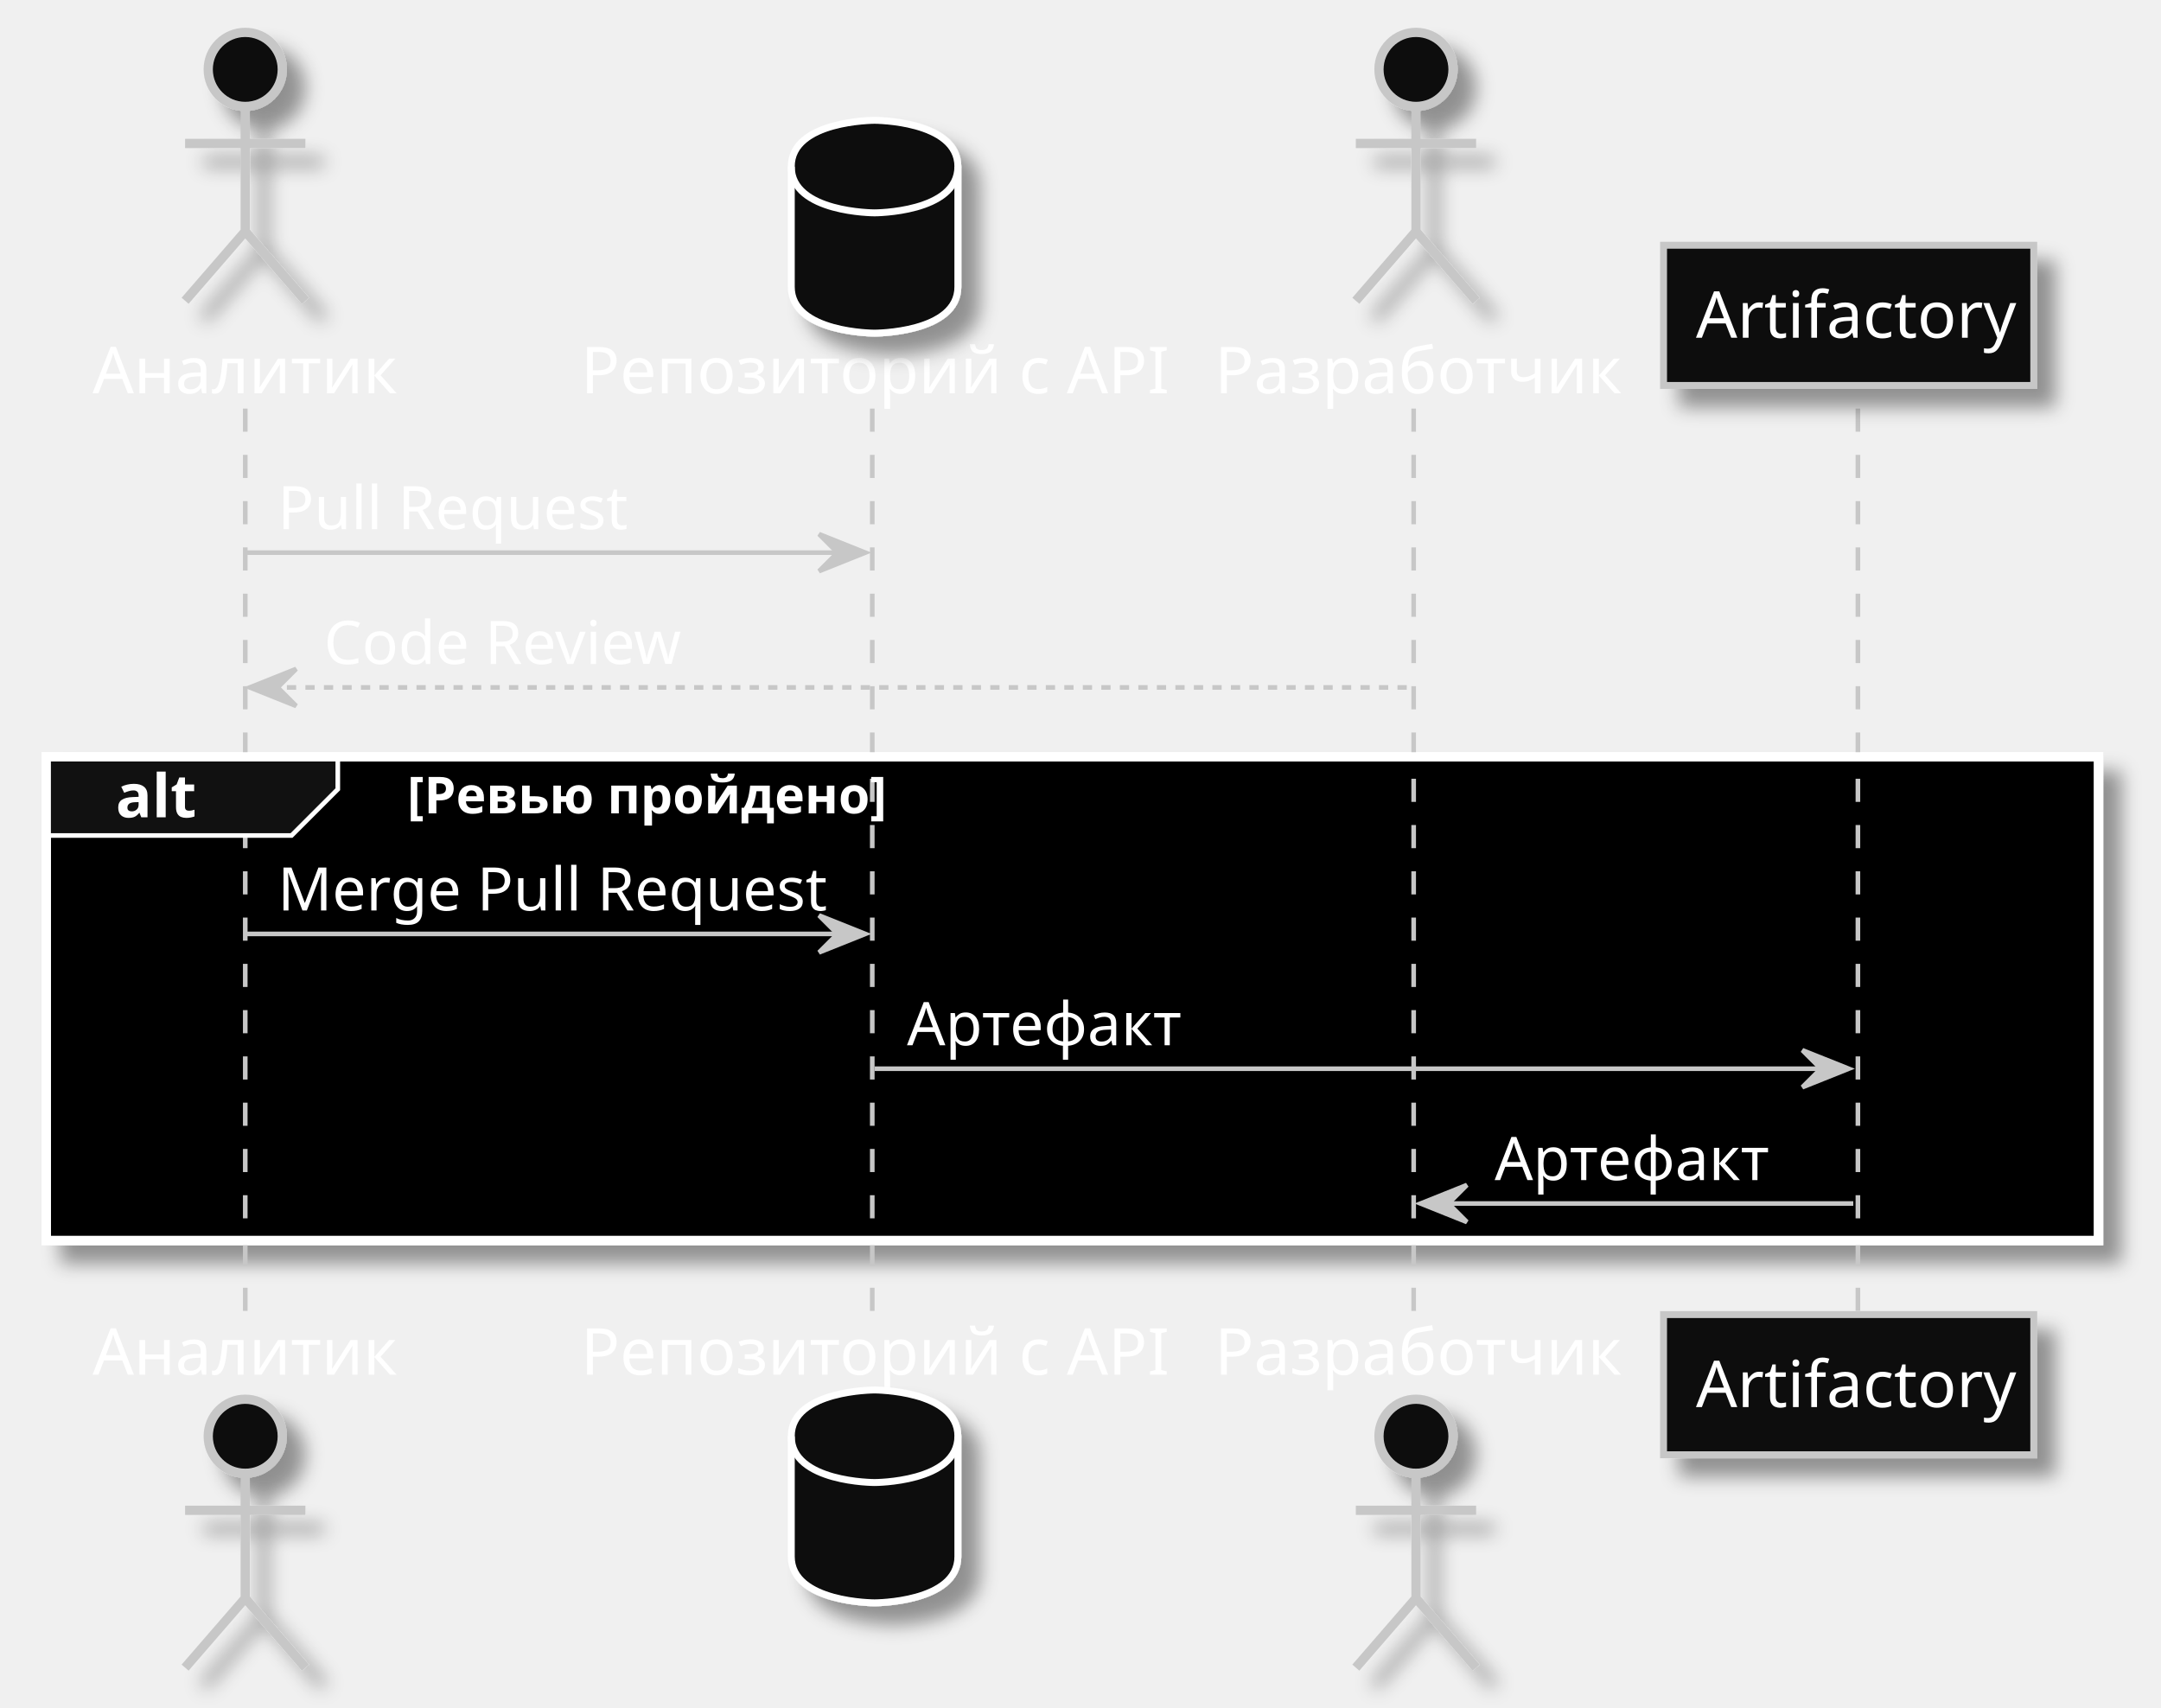
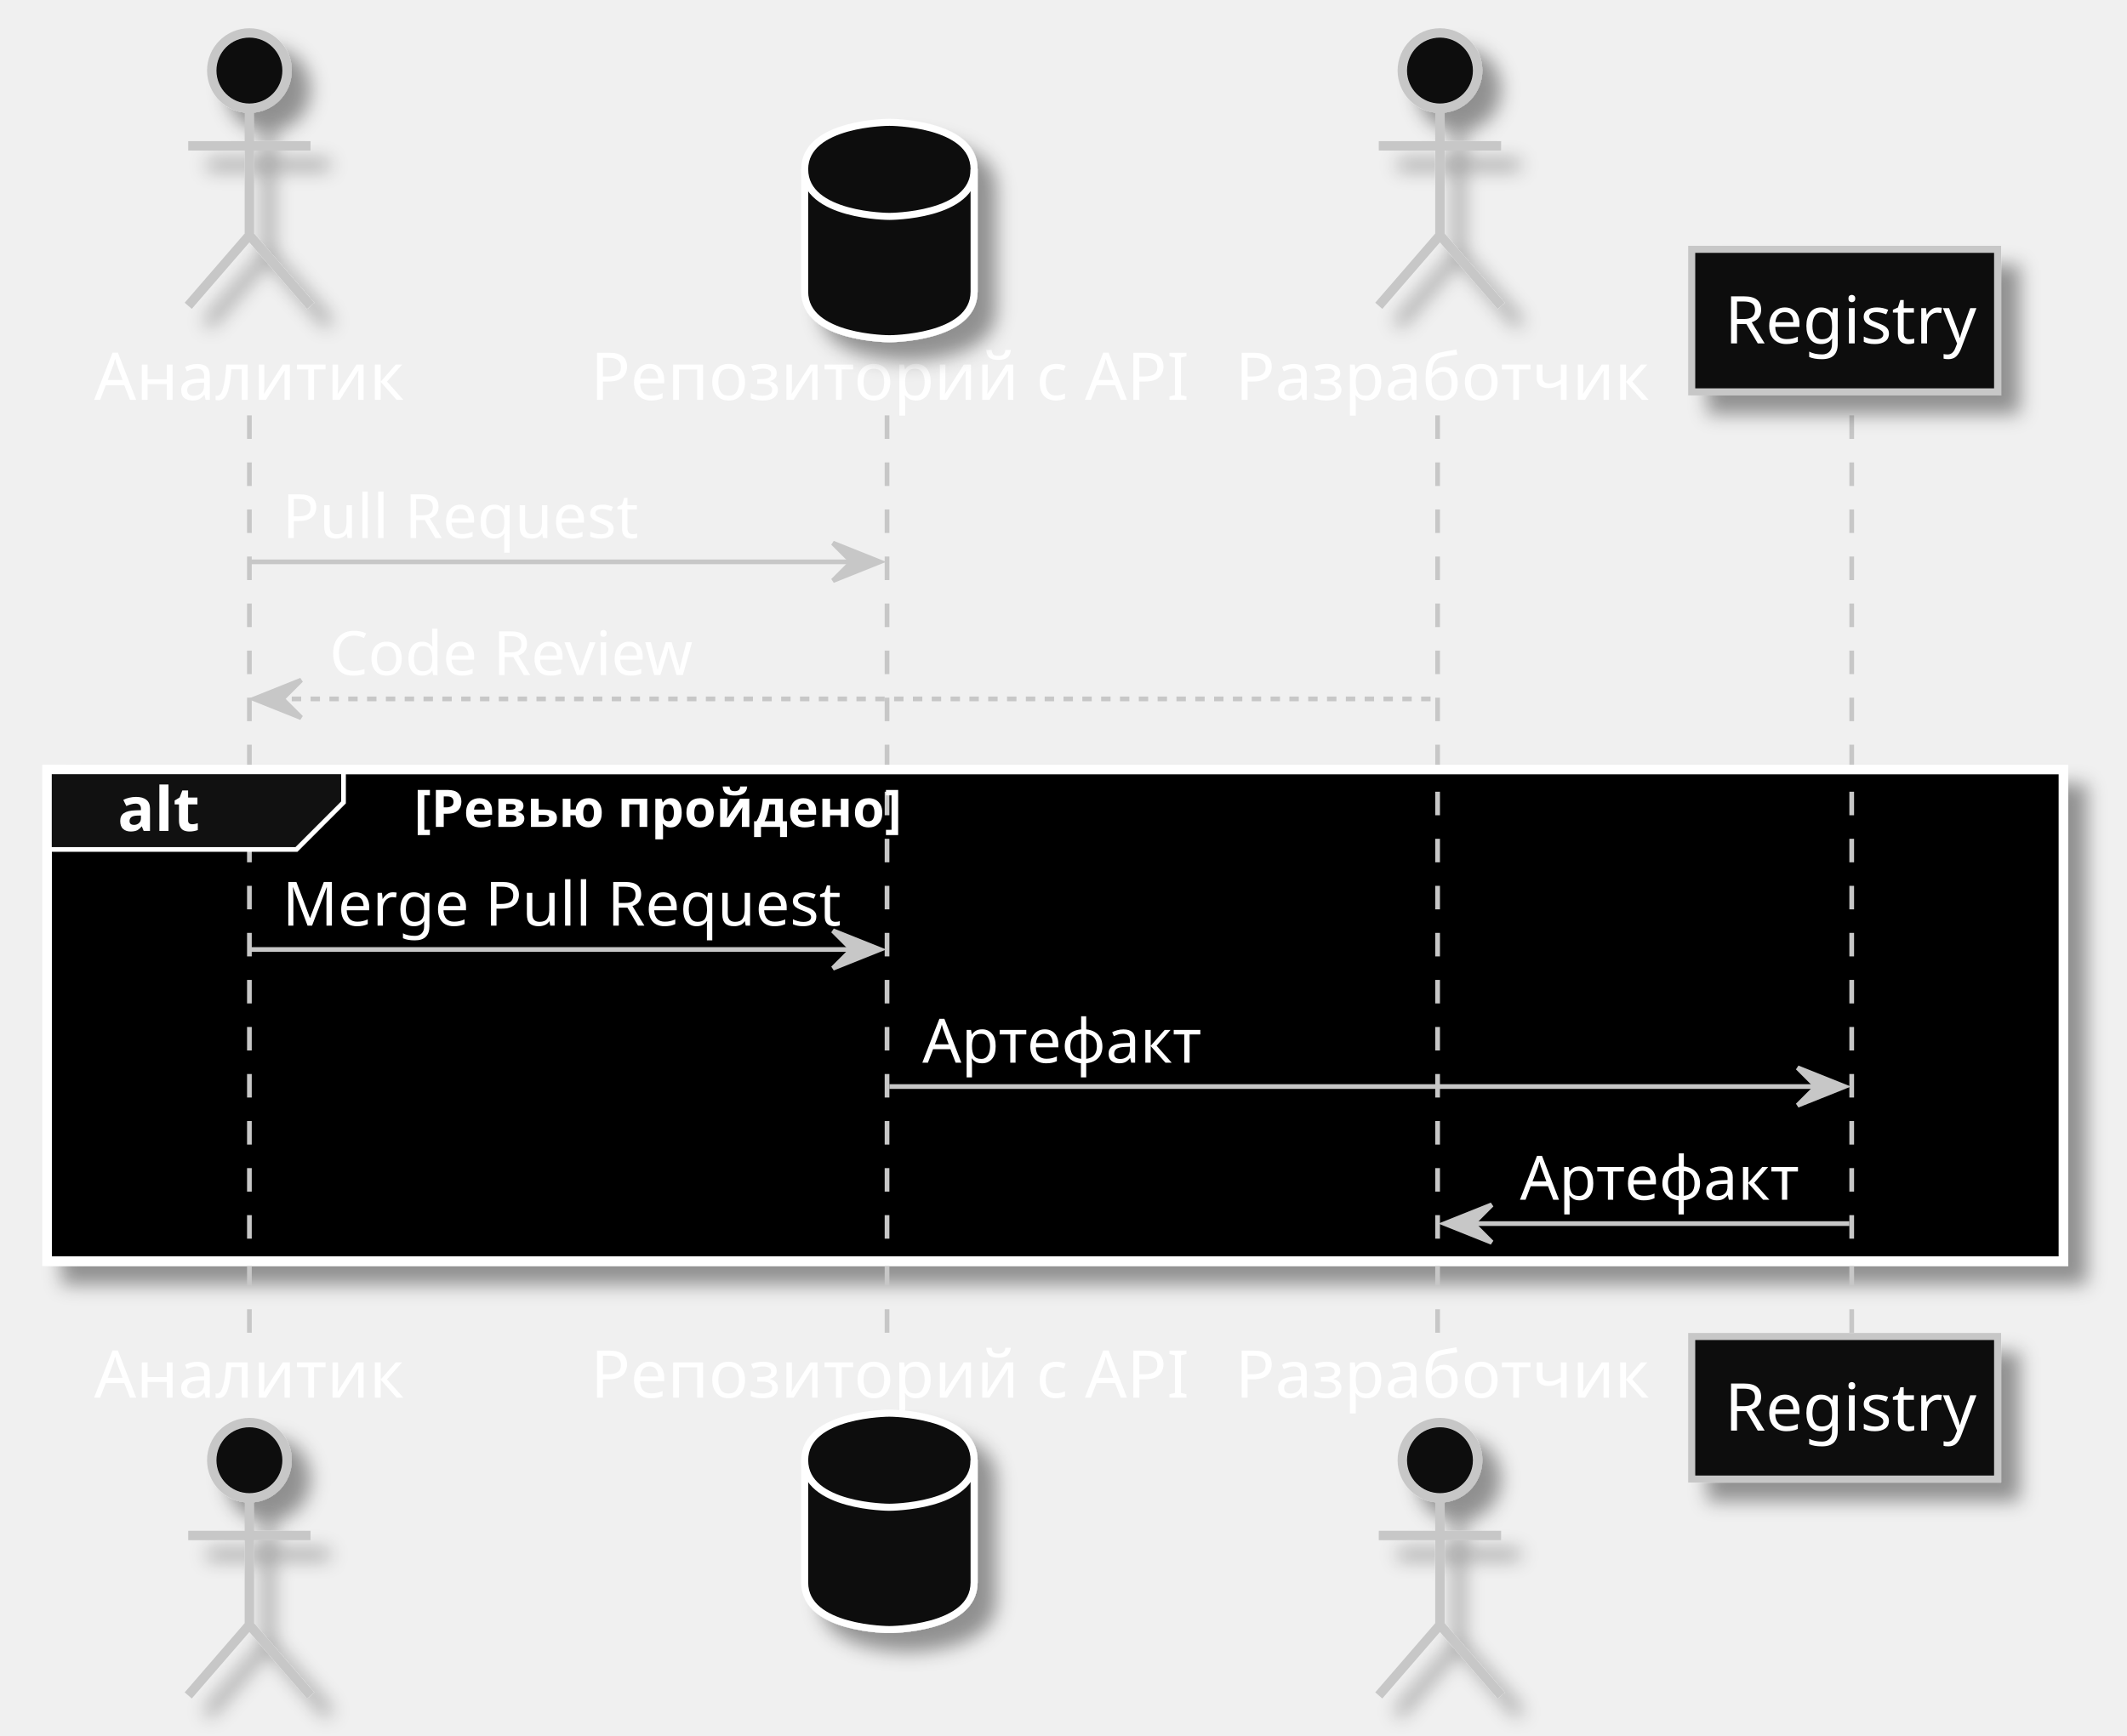
- <svg xmlns="http://www.w3.org/2000/svg" contentScriptType="application/ecmascript" contentStyleType="text/css" height="369px" preserveAspectRatio="none" style="width:467px;height:369px;background:#000000;" version="1.1" viewBox="0 0 467 369" width="467px" zoomAndPan="magnify">
+ <svg xmlns="http://www.w3.org/2000/svg" contentScriptType="application/ecmascript" contentStyleType="text/css" height="369px" preserveAspectRatio="none" style="width:452px;height:369px;background:#000000;" version="1.1" viewBox="0 0 452 369" width="452px" zoomAndPan="magnify">
  <defs>
-     <filter height="300%" id="fho9mz07nyb3u" width="300%" x="-1" y="-1">
+     <filter height="300%" id="f2sf8de2wq9rj" width="300%" x="-1" y="-1">
      <feGaussianBlur result="blurOut" stdDeviation="2.0" />
      <feColorMatrix in="blurOut" result="blurOut2" type="matrix" values="0 0 0 0 0 0 0 0 0 0 0 0 0 0 0 0 0 0 .4 0" />
      <feOffset dx="4.0" dy="4.0" in="blurOut2" result="blurOut3" />
      <feBlend in="SourceGraphic" in2="blurOut3" mode="normal" />
    </filter>
  </defs>
  <g>
-     <rect fill="#000000" filter="url(#fho9mz07nyb3u)" height="104.531" style="stroke:#FFFFFF;stroke-width:2.0;" width="443.5" x="10" y="163.562" />
+     <rect fill="#000000" filter="url(#f2sf8de2wq9rj)" height="104.531" style="stroke:#FFFFFF;stroke-width:2.0;" width="428.5" x="10" y="163.562" />
    <line style="stroke:#C7C7C7;stroke-width:1.0;stroke-dasharray:5.0,5.0;" x1="53" x2="53" y1="88.297" y2="285.094" />
    <line style="stroke:#C7C7C7;stroke-width:1.0;stroke-dasharray:5.0,5.0;" x1="188.5" x2="188.5" y1="88.297" y2="285.094" />
    <line style="stroke:#C7C7C7;stroke-width:1.0;stroke-dasharray:5.0,5.0;" x1="305.5" x2="305.5" y1="88.297" y2="285.094" />
-     <line style="stroke:#C7C7C7;stroke-width:1.0;stroke-dasharray:5.0,5.0;" x1="401.5" x2="401.5" y1="88.297" y2="285.094" />
+     <line style="stroke:#C7C7C7;stroke-width:1.0;stroke-dasharray:5.0,5.0;" x1="393.5" x2="393.5" y1="88.297" y2="285.094" />
    <text fill="#FFFFFF" font-family="sans-serif" font-size="14" lengthAdjust="spacingAndGlyphs" textLength="60" x="20" y="84.995">Аналитик</text>
-     <ellipse cx="53" cy="15" fill="#070707" filter="url(#fho9mz07nyb3u)" rx="8" ry="8" style="stroke:#C7C7C7;stroke-width:2.0;" />
-     <path d="M53,23 L53,50 M40,31 L66,31 M53,50 L40,65 M53,50 L66,65 " fill="none" filter="url(#fho9mz07nyb3u)" style="stroke:#C7C7C7;stroke-width:2.0;" />
+     <ellipse cx="53" cy="15" fill="#070707" filter="url(#f2sf8de2wq9rj)" rx="8" ry="8" style="stroke:#C7C7C7;stroke-width:2.0;" />
+     <path d="M53,23 L53,50 M40,31 L66,31 M53,50 L40,65 M53,50 L66,65 " fill="none" filter="url(#f2sf8de2wq9rj)" style="stroke:#C7C7C7;stroke-width:2.0;" />
    <text fill="#FFFFFF" font-family="sans-serif" font-size="14" lengthAdjust="spacingAndGlyphs" textLength="60" x="20" y="297.089">Аналитик</text>
-     <ellipse cx="53" cy="310.391" fill="#070707" filter="url(#fho9mz07nyb3u)" rx="8" ry="8" style="stroke:#C7C7C7;stroke-width:2.0;" />
-     <path d="M53,318.391 L53,345.391 M40,326.391 L66,326.391 M53,345.391 L40,360.391 M53,345.391 L66,360.391 " fill="none" filter="url(#fho9mz07nyb3u)" style="stroke:#C7C7C7;stroke-width:2.0;" />
+     <ellipse cx="53" cy="310.391" fill="#070707" filter="url(#f2sf8de2wq9rj)" rx="8" ry="8" style="stroke:#C7C7C7;stroke-width:2.0;" />
+     <path d="M53,318.391 L53,345.391 M40,326.391 L66,326.391 M53,345.391 L40,360.391 M53,345.391 L66,360.391 " fill="none" filter="url(#f2sf8de2wq9rj)" style="stroke:#C7C7C7;stroke-width:2.0;" />
    <text fill="#FFFFFF" font-family="sans-serif" font-size="14" lengthAdjust="spacingAndGlyphs" textLength="121" x="125.5" y="84.995">Репозиторий с API</text>
-     <path d="M171,36 C171,26 189,26 189,26 C189,26 207,26 207,36 L207,62 C207,72 189,72 189,72 C189,72 171,72 171,62 L171,36 " fill="#070707" filter="url(#fho9mz07nyb3u)" style="stroke:#FFFFFF;stroke-width:1.5;" />
+     <path d="M171,36 C171,26 189,26 189,26 C189,26 207,26 207,36 L207,62 C207,72 189,72 189,72 C189,72 171,72 171,62 L171,36 " fill="#070707" filter="url(#f2sf8de2wq9rj)" style="stroke:#FFFFFF;stroke-width:1.5;" />
    <path d="M171,36 C171,46 189,46 189,46 C189,46 207,46 207,36 " fill="none" style="stroke:#FFFFFF;stroke-width:1.5;" />
    <text fill="#FFFFFF" font-family="sans-serif" font-size="14" lengthAdjust="spacingAndGlyphs" textLength="121" x="125.5" y="297.089">Репозиторий с API</text>
-     <path d="M171,310.391 C171,300.391 189,300.391 189,300.391 C189,300.391 207,300.391 207,310.391 L207,336.391 C207,346.391 189,346.391 189,346.391 C189,346.391 171,346.391 171,336.391 L171,310.391 " fill="#070707" filter="url(#fho9mz07nyb3u)" style="stroke:#FFFFFF;stroke-width:1.5;" />
+     <path d="M171,310.391 C171,300.391 189,300.391 189,300.391 C189,300.391 207,300.391 207,310.391 L207,336.391 C207,346.391 189,346.391 189,346.391 C189,346.391 171,346.391 171,336.391 L171,310.391 " fill="#070707" filter="url(#f2sf8de2wq9rj)" style="stroke:#FFFFFF;stroke-width:1.5;" />
    <path d="M171,310.391 C171,320.391 189,320.391 189,320.391 C189,320.391 207,320.391 207,310.391 " fill="none" style="stroke:#FFFFFF;stroke-width:1.5;" />
    <text fill="#FFFFFF" font-family="sans-serif" font-size="14" lengthAdjust="spacingAndGlyphs" textLength="81" x="262.5" y="84.995">Разработчик</text>
-     <ellipse cx="306" cy="15" fill="#070707" filter="url(#fho9mz07nyb3u)" rx="8" ry="8" style="stroke:#C7C7C7;stroke-width:2.0;" />
-     <path d="M306,23 L306,50 M293,31 L319,31 M306,50 L293,65 M306,50 L319,65 " fill="none" filter="url(#fho9mz07nyb3u)" style="stroke:#C7C7C7;stroke-width:2.0;" />
+     <ellipse cx="306" cy="15" fill="#070707" filter="url(#f2sf8de2wq9rj)" rx="8" ry="8" style="stroke:#C7C7C7;stroke-width:2.0;" />
+     <path d="M306,23 L306,50 M293,31 L319,31 M306,50 L293,65 M306,50 L319,65 " fill="none" filter="url(#f2sf8de2wq9rj)" style="stroke:#C7C7C7;stroke-width:2.0;" />
    <text fill="#FFFFFF" font-family="sans-serif" font-size="14" lengthAdjust="spacingAndGlyphs" textLength="81" x="262.5" y="297.089">Разработчик</text>
-     <ellipse cx="306" cy="310.391" fill="#070707" filter="url(#fho9mz07nyb3u)" rx="8" ry="8" style="stroke:#C7C7C7;stroke-width:2.0;" />
-     <path d="M306,318.391 L306,345.391 M293,326.391 L319,326.391 M306,345.391 L293,360.391 M306,345.391 L319,360.391 " fill="none" filter="url(#fho9mz07nyb3u)" style="stroke:#C7C7C7;stroke-width:2.0;" />
-     <rect fill="#070707" filter="url(#fho9mz07nyb3u)" height="30.297" style="stroke:#C7C7C7;stroke-width:1.5;" width="80" x="359.5" y="53" />
-     <text fill="#FFFFFF" font-family="sans-serif" font-size="14" lengthAdjust="spacingAndGlyphs" textLength="66" x="366.5" y="72.995">Artifactory</text>
-     <rect fill="#070707" filter="url(#fho9mz07nyb3u)" height="30.297" style="stroke:#C7C7C7;stroke-width:1.5;" width="80" x="359.5" y="284.094" />
-     <text fill="#FFFFFF" font-family="sans-serif" font-size="14" lengthAdjust="spacingAndGlyphs" textLength="66" x="366.5" y="304.089">Artifactory</text>
+     <ellipse cx="306" cy="310.391" fill="#070707" filter="url(#f2sf8de2wq9rj)" rx="8" ry="8" style="stroke:#C7C7C7;stroke-width:2.0;" />
+     <path d="M306,318.391 L306,345.391 M293,326.391 L319,326.391 M306,345.391 L293,360.391 M306,345.391 L319,360.391 " fill="none" filter="url(#f2sf8de2wq9rj)" style="stroke:#C7C7C7;stroke-width:2.0;" />
+     <rect fill="#070707" filter="url(#f2sf8de2wq9rj)" height="30.297" style="stroke:#C7C7C7;stroke-width:1.5;" width="65" x="359.5" y="53" />
+     <text fill="#FFFFFF" font-family="sans-serif" font-size="14" lengthAdjust="spacingAndGlyphs" textLength="51" x="366.5" y="72.995">Registry</text>
+     <rect fill="#070707" filter="url(#f2sf8de2wq9rj)" height="30.297" style="stroke:#C7C7C7;stroke-width:1.5;" width="65" x="359.5" y="284.094" />
+     <text fill="#FFFFFF" font-family="sans-serif" font-size="14" lengthAdjust="spacingAndGlyphs" textLength="51" x="366.5" y="304.089">Registry</text>
    <polygon fill="#C7C7C7" points="177,115.43,187,119.43,177,123.43,181,119.43" style="stroke:#C7C7C7;stroke-width:1.0;" />
    <line style="stroke:#C7C7C7;stroke-width:1.0;" x1="53" x2="183" y1="119.43" y2="119.43" />
    <text fill="#FFFFFF" font-family="sans-serif" font-size="13" lengthAdjust="spacingAndGlyphs" textLength="72" x="60" y="114.364">Pull Request</text>
    <polygon fill="#C7C7C7" points="64,144.562,54,148.562,64,152.562,60,148.562" style="stroke:#C7C7C7;stroke-width:1.0;" />
    <line style="stroke:#C7C7C7;stroke-width:1.0;stroke-dasharray:2.0,2.0;" x1="58" x2="305" y1="148.562" y2="148.562" />
    <text fill="#FFFFFF" font-family="sans-serif" font-size="13" lengthAdjust="spacingAndGlyphs" textLength="75" x="70" y="143.497">Code Review</text>
    <path d="M10,163.562 L73,163.562 L73,170.562 L63,180.562 L10,180.562 L10,163.562 " fill="#111111" style="stroke:#FFFFFF;stroke-width:1.0;" />
-     <rect fill="none" height="104.531" style="stroke:#FFFFFF;stroke-width:2.0;" width="443.5" x="10" y="163.562" />
+     <rect fill="none" height="104.531" style="stroke:#FFFFFF;stroke-width:2.0;" width="428.5" x="10" y="163.562" />
    <text fill="#FFFFFF" font-family="sans-serif" font-size="13" font-weight="bold" lengthAdjust="spacingAndGlyphs" textLength="18" x="25" y="176.629">alt</text>
    <text fill="#FFFFFF" font-family="sans-serif" font-size="11" font-weight="bold" lengthAdjust="spacingAndGlyphs" textLength="103" x="88" y="175.773">[Ревью пройдено]</text>
    <polygon fill="#C7C7C7" points="177,197.828,187,201.828,177,205.828,181,201.828" style="stroke:#C7C7C7;stroke-width:1.0;" />
    <line style="stroke:#C7C7C7;stroke-width:1.0;" x1="53" x2="183" y1="201.828" y2="201.828" />
    <text fill="#FFFFFF" font-family="sans-serif" font-size="13" lengthAdjust="spacingAndGlyphs" textLength="112" x="60" y="196.762">Merge Pull Request</text>
-     <polygon fill="#C7C7C7" points="389.5,226.961,399.5,230.961,389.5,234.961,393.5,230.961" style="stroke:#C7C7C7;stroke-width:1.0;" />
-     <line style="stroke:#C7C7C7;stroke-width:1.0;" x1="189" x2="395.5" y1="230.961" y2="230.961" />
+     <polygon fill="#C7C7C7" points="382,226.961,392,230.961,382,234.961,386,230.961" style="stroke:#C7C7C7;stroke-width:1.0;" />
+     <line style="stroke:#C7C7C7;stroke-width:1.0;" x1="189" x2="388" y1="230.961" y2="230.961" />
    <text fill="#FFFFFF" font-family="sans-serif" font-size="13" lengthAdjust="spacingAndGlyphs" textLength="55" x="196" y="225.895">Артефакт</text>
    <polygon fill="#C7C7C7" points="317,256.094,307,260.094,317,264.094,313,260.094" style="stroke:#C7C7C7;stroke-width:1.0;" />
-     <line style="stroke:#C7C7C7;stroke-width:1.0;" x1="311" x2="400.5" y1="260.094" y2="260.094" />
+     <line style="stroke:#C7C7C7;stroke-width:1.0;" x1="311" x2="393" y1="260.094" y2="260.094" />
    <text fill="#FFFFFF" font-family="sans-serif" font-size="13" lengthAdjust="spacingAndGlyphs" textLength="55" x="323" y="255.028">Артефакт</text>
  </g>
</svg>
